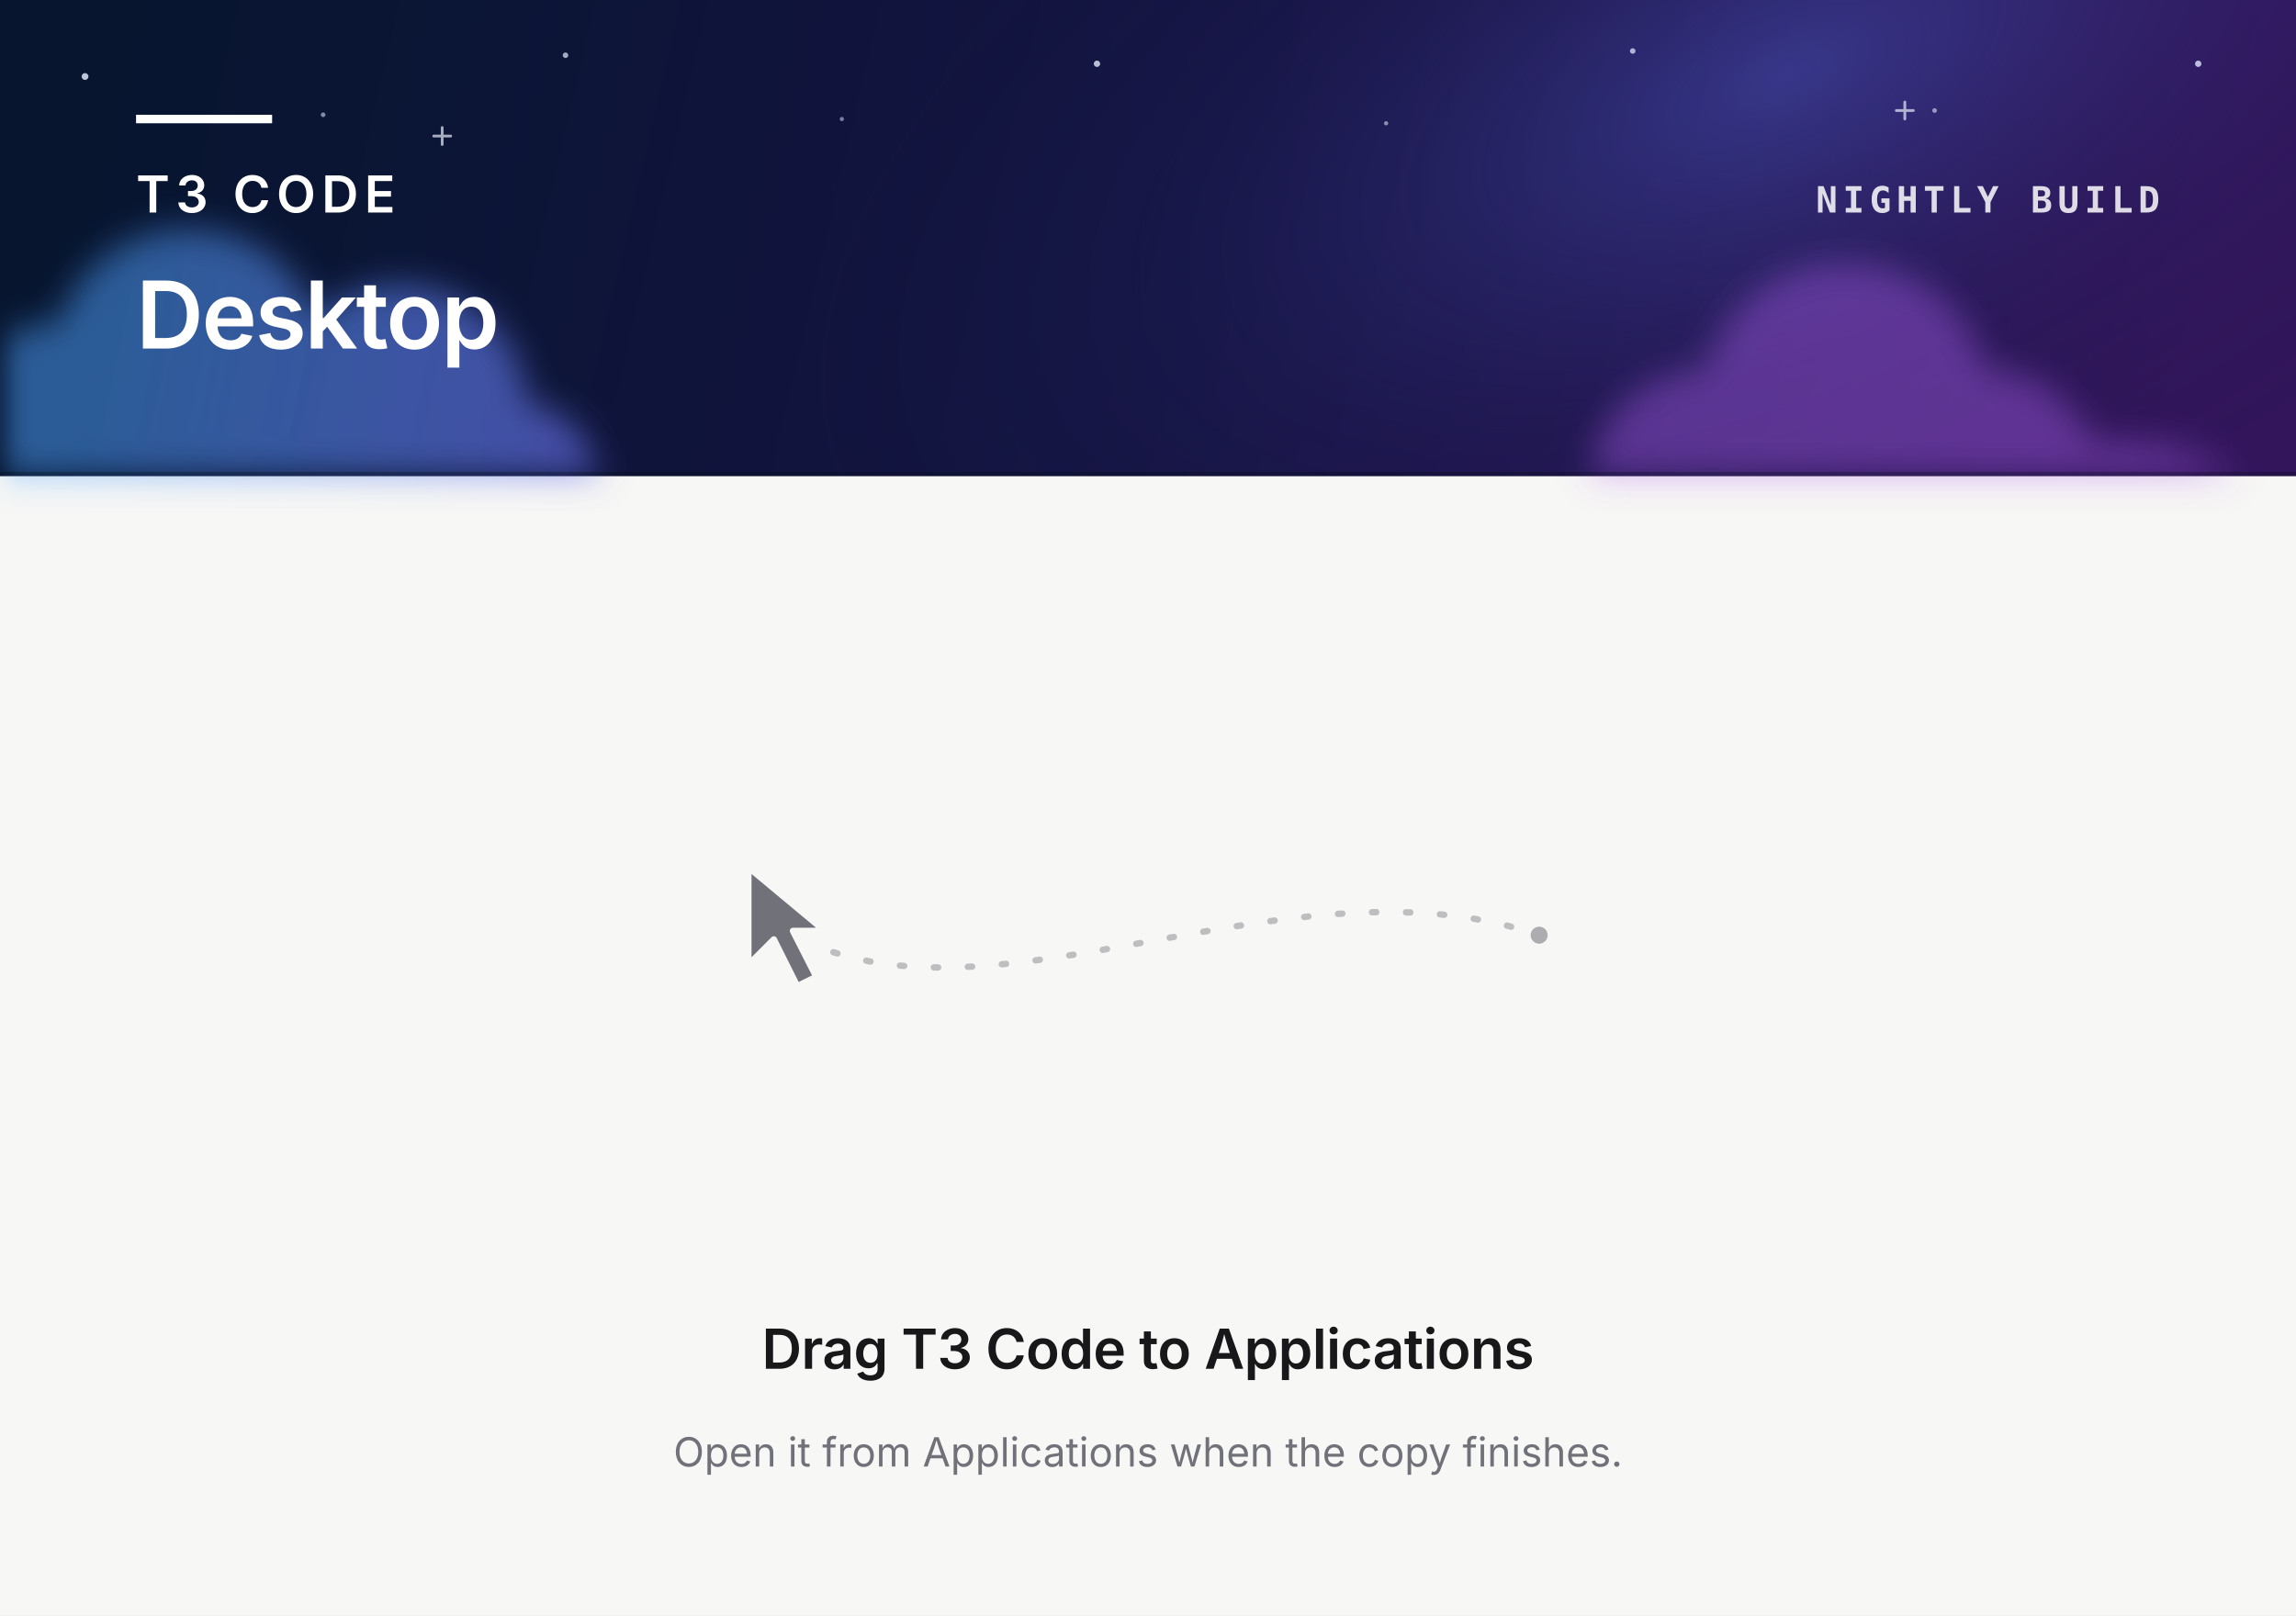
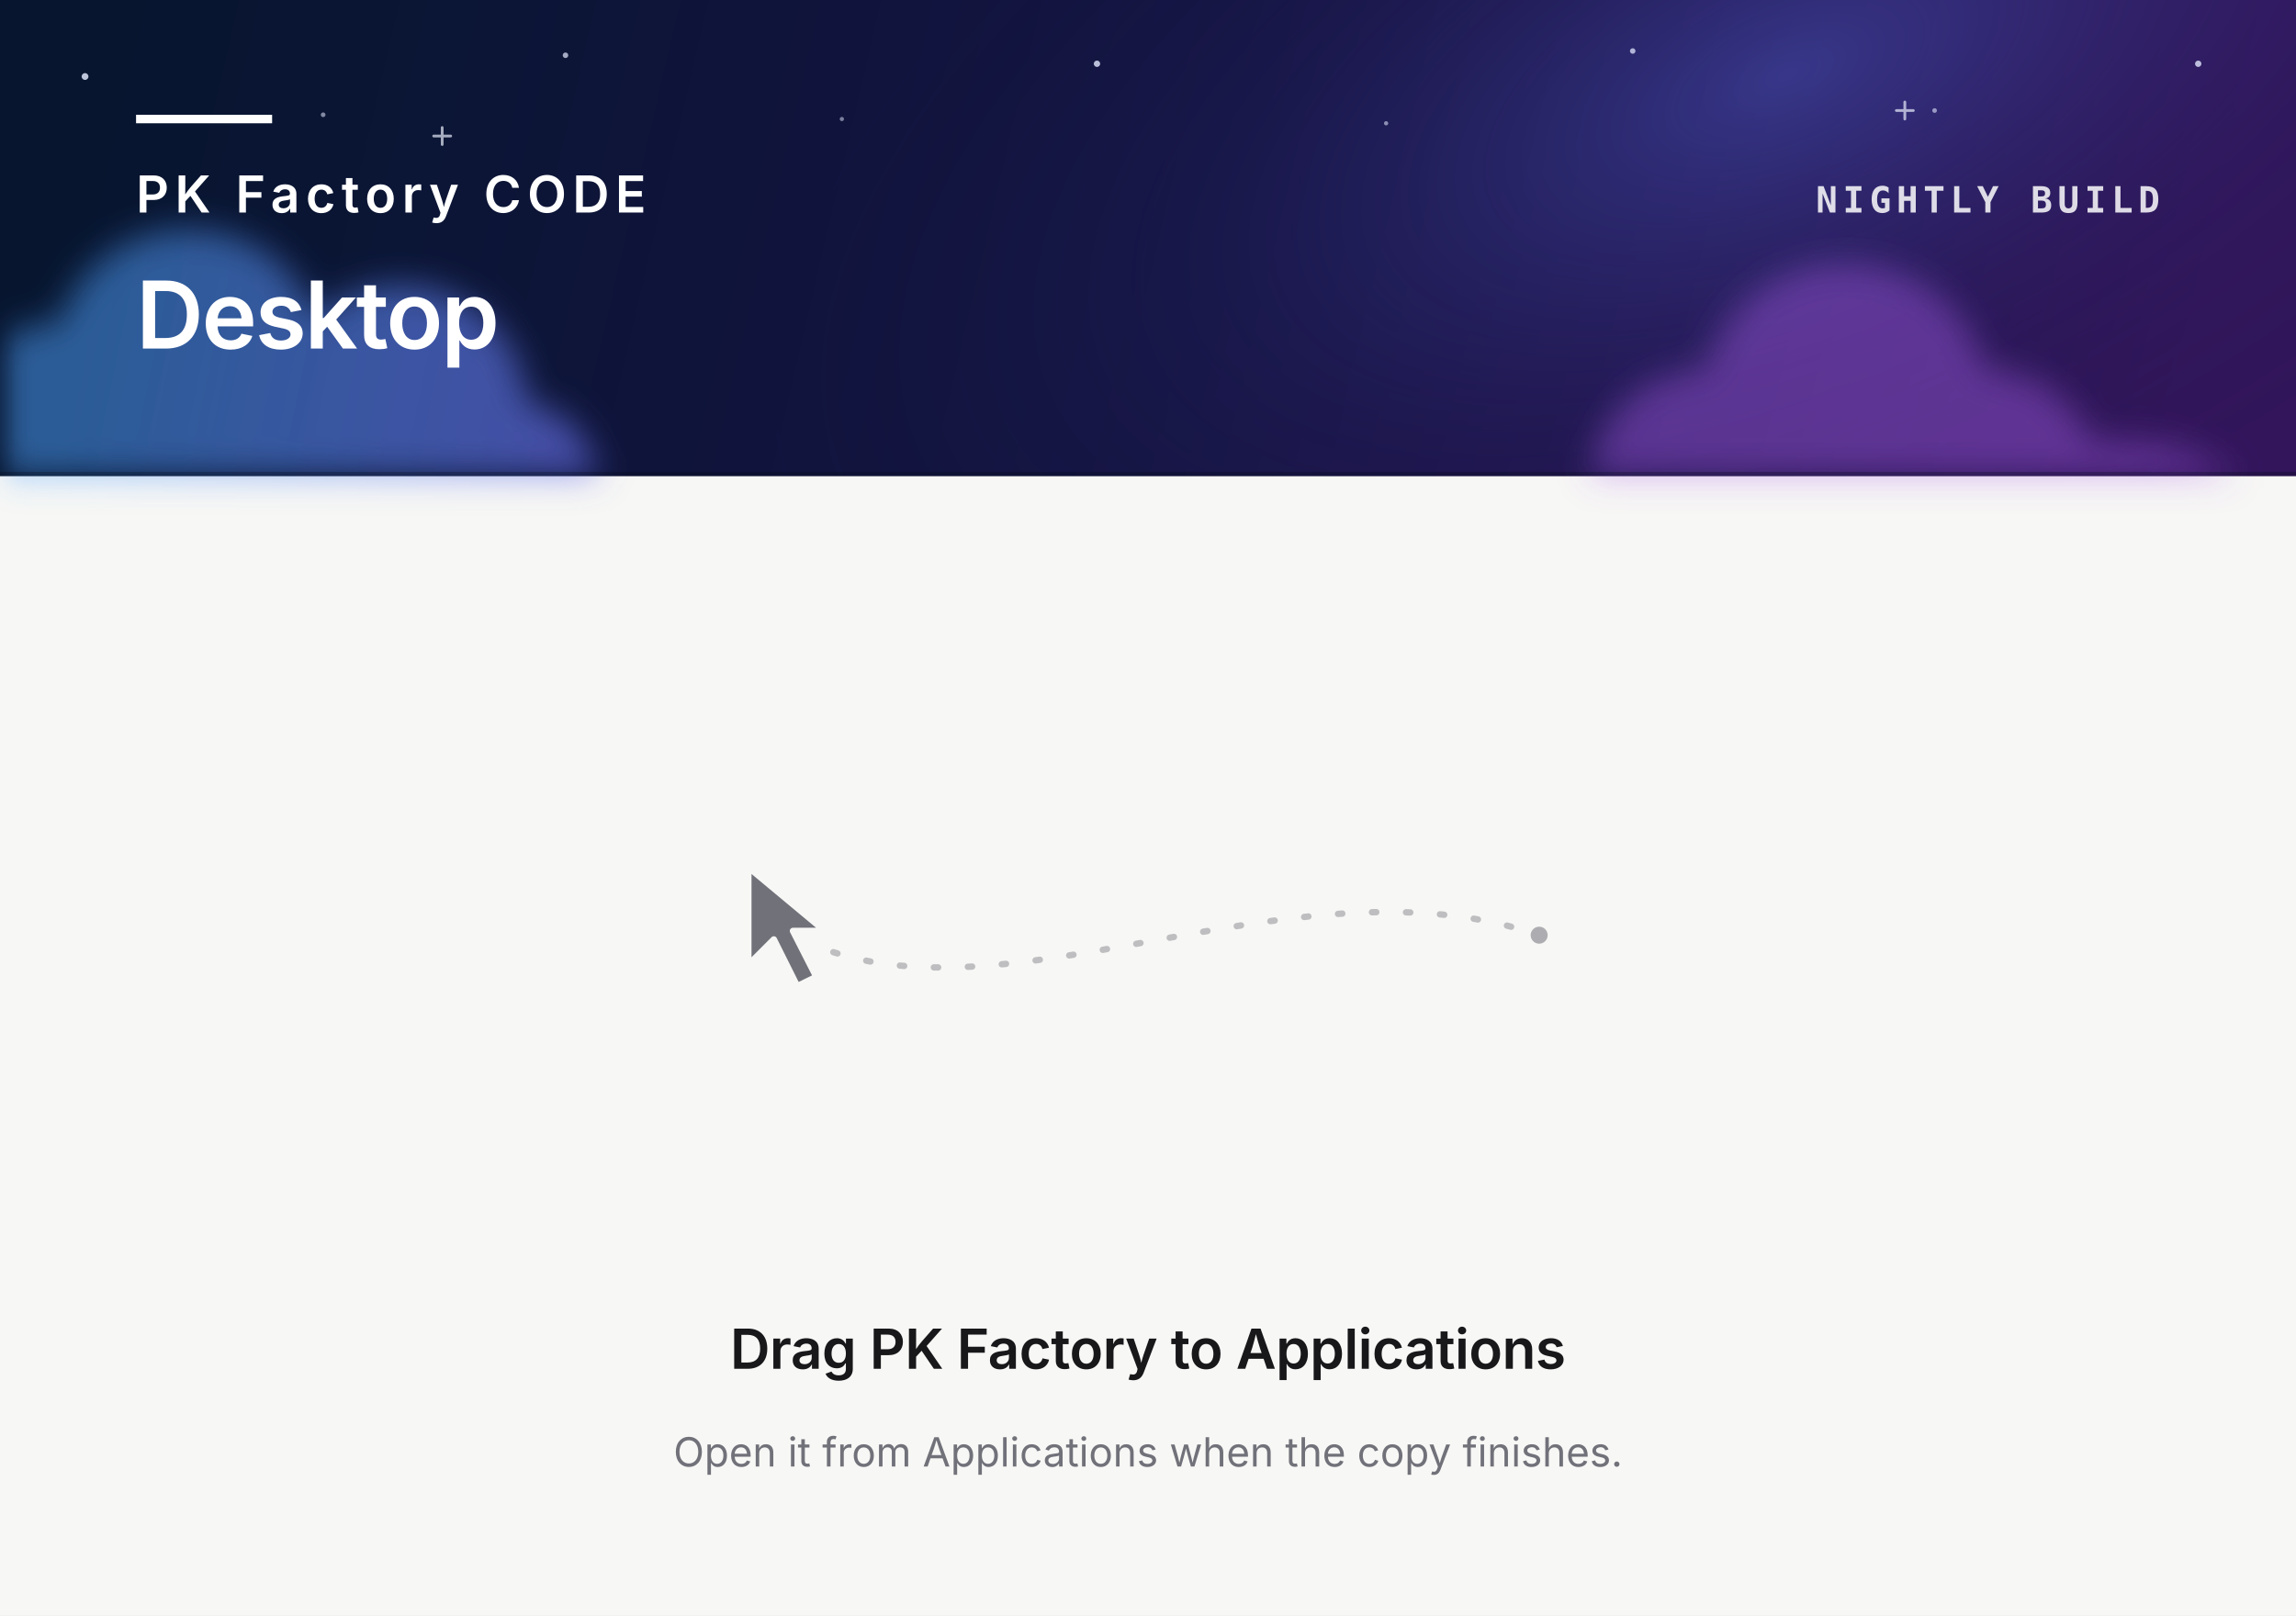
<svg xmlns="http://www.w3.org/2000/svg" width="1080" height="760" viewBox="0 0 540 380" fill="none">
  <defs>
    <linearGradient id="night-sky" x1="28" y1="0" x2="510" y2="112" gradientUnits="userSpaceOnUse">
      <stop stop-color="#07152F" />
      <stop offset="0.52" stop-color="#151443" />
      <stop offset="1" stop-color="#32155B" />
    </linearGradient>
    <radialGradient id="night-glow" cx="0" cy="0" r="1" gradientUnits="userSpaceOnUse" gradientTransform="translate(420 18) rotate(157) scale(260 126)">
      <stop stop-color="#5165D8" stop-opacity="0.42" />
      <stop offset="0.55" stop-color="#283075" stop-opacity="0.15" />
      <stop offset="1" stop-color="#111635" stop-opacity="0" />
    </radialGradient>
    <linearGradient id="night-cloud" x1="18" y1="62" x2="260" y2="112" gradientUnits="userSpaceOnUse">
      <stop stop-color="#4EA4FF" stop-opacity="0.5" />
      <stop offset="0.52" stop-color="#696FEA" stop-opacity="0.62" />
      <stop offset="1" stop-color="#A85BEA" stop-opacity="0.5" />
    </linearGradient>
    <filter id="night-soft" x="-24" y="35" width="588" height="101" filterUnits="userSpaceOnUse">
      <feGaussianBlur stdDeviation="4" />
    </filter>
  </defs>
  <rect width="540" height="380" fill="#F7F7F5" />
  <rect width="540" height="112" fill="url(#night-sky)" />
  <rect width="540" height="112" fill="url(#night-glow)" />
  <g fill="#E4EAFF">
    <circle cx="20" cy="18" r="0.8" opacity="0.82" />
    <circle cx="76" cy="27" r="0.55" opacity="0.55" />
    <circle cx="133" cy="13" r="0.65" opacity="0.7" />
    <circle cx="198" cy="28" r="0.5" opacity="0.5" />
    <circle cx="258" cy="15" r="0.75" opacity="0.8" />
    <circle cx="326" cy="29" r="0.5" opacity="0.55" />
    <circle cx="384" cy="12" r="0.65" opacity="0.72" />
    <circle cx="455" cy="26" r="0.55" opacity="0.58" />
    <circle cx="517" cy="15" r="0.75" opacity="0.78" />
  </g>
  <g stroke="#EEF2FF" stroke-linecap="round" stroke-width="0.65" opacity="0.68">
    <path d="M104 30V34M102 32H106" />
    <path d="M448 24V28M446 26H450" />
  </g>
  <g filter="url(#night-soft)">
    <path d="M-12 112V101C-12 87 0 76 14 76C18 63 30 54 44 54C58 54 70 62 74 75C79 70 86 67 94 67C110 67 123 79 124 95C132 96 138 101 141 112H-12Z" fill="url(#night-cloud)" />
    <path d="M374 112C375 98 387 87 401 87C405 72 418 62 434 62C450 62 463 72 467 87C478 87 488 94 492 104C506 103 518 106 526 112H374Z" fill="url(#night-cloud)" opacity="0.82" />
  </g>
  <path d="M0 111.5H540" stroke="#050A19" stroke-opacity="0.3" />
  <path d="M32 28H64" stroke="#FFFFFF" stroke-width="2" />
  <g font-family="-apple-system, BlinkMacSystemFont, sans-serif" fill="#FFFFFF">
-     <text x="32" y="50" font-size="12" font-weight="600" letter-spacing="1.4">T3 CODE</text>
+     <text x="32" y="50" font-size="12" font-weight="600" letter-spacing="1.4">PK Factory CODE</text>
    <text x="32" y="82" font-size="22" font-weight="600" letter-spacing="-0.45">Desktop</text>
    <text x="508" y="50" text-anchor="end" font-family="ui-monospace, SFMono-Regular, Menlo, monospace" font-size="8.5" font-weight="600" letter-spacing="1.2" opacity="0.84">NIGHTLY BUILD</text>
  </g>
  <path d="M196 224C242 239 307 201 362 220" stroke="#71717A" stroke-width="1.5" stroke-linecap="round" stroke-dasharray="1 7" opacity="0.42" />
  <circle cx="362" cy="220" r="2" fill="#71717A" opacity="0.55" />
  <path d="M176 204V227L182 221L187.5 232L192 229.8L186.5 219H194L176 204Z" fill="#71717A" stroke="#F7F7F5" stroke-width="1.5" stroke-linejoin="round" />
  <g font-family="-apple-system, BlinkMacSystemFont, sans-serif" text-anchor="middle">
-     <text x="270" y="322" font-size="13" font-weight="600" letter-spacing="-0.1" fill="#18181B">Drag T3 Code to Applications</text>
+     <text x="270" y="322" font-size="13" font-weight="600" letter-spacing="-0.1" fill="#18181B">Drag PK Factory to Applications</text>
    <text x="270" y="345" font-size="9.5" fill="#71717A">Open it from Applications when the copy finishes.</text>
  </g>
</svg>
